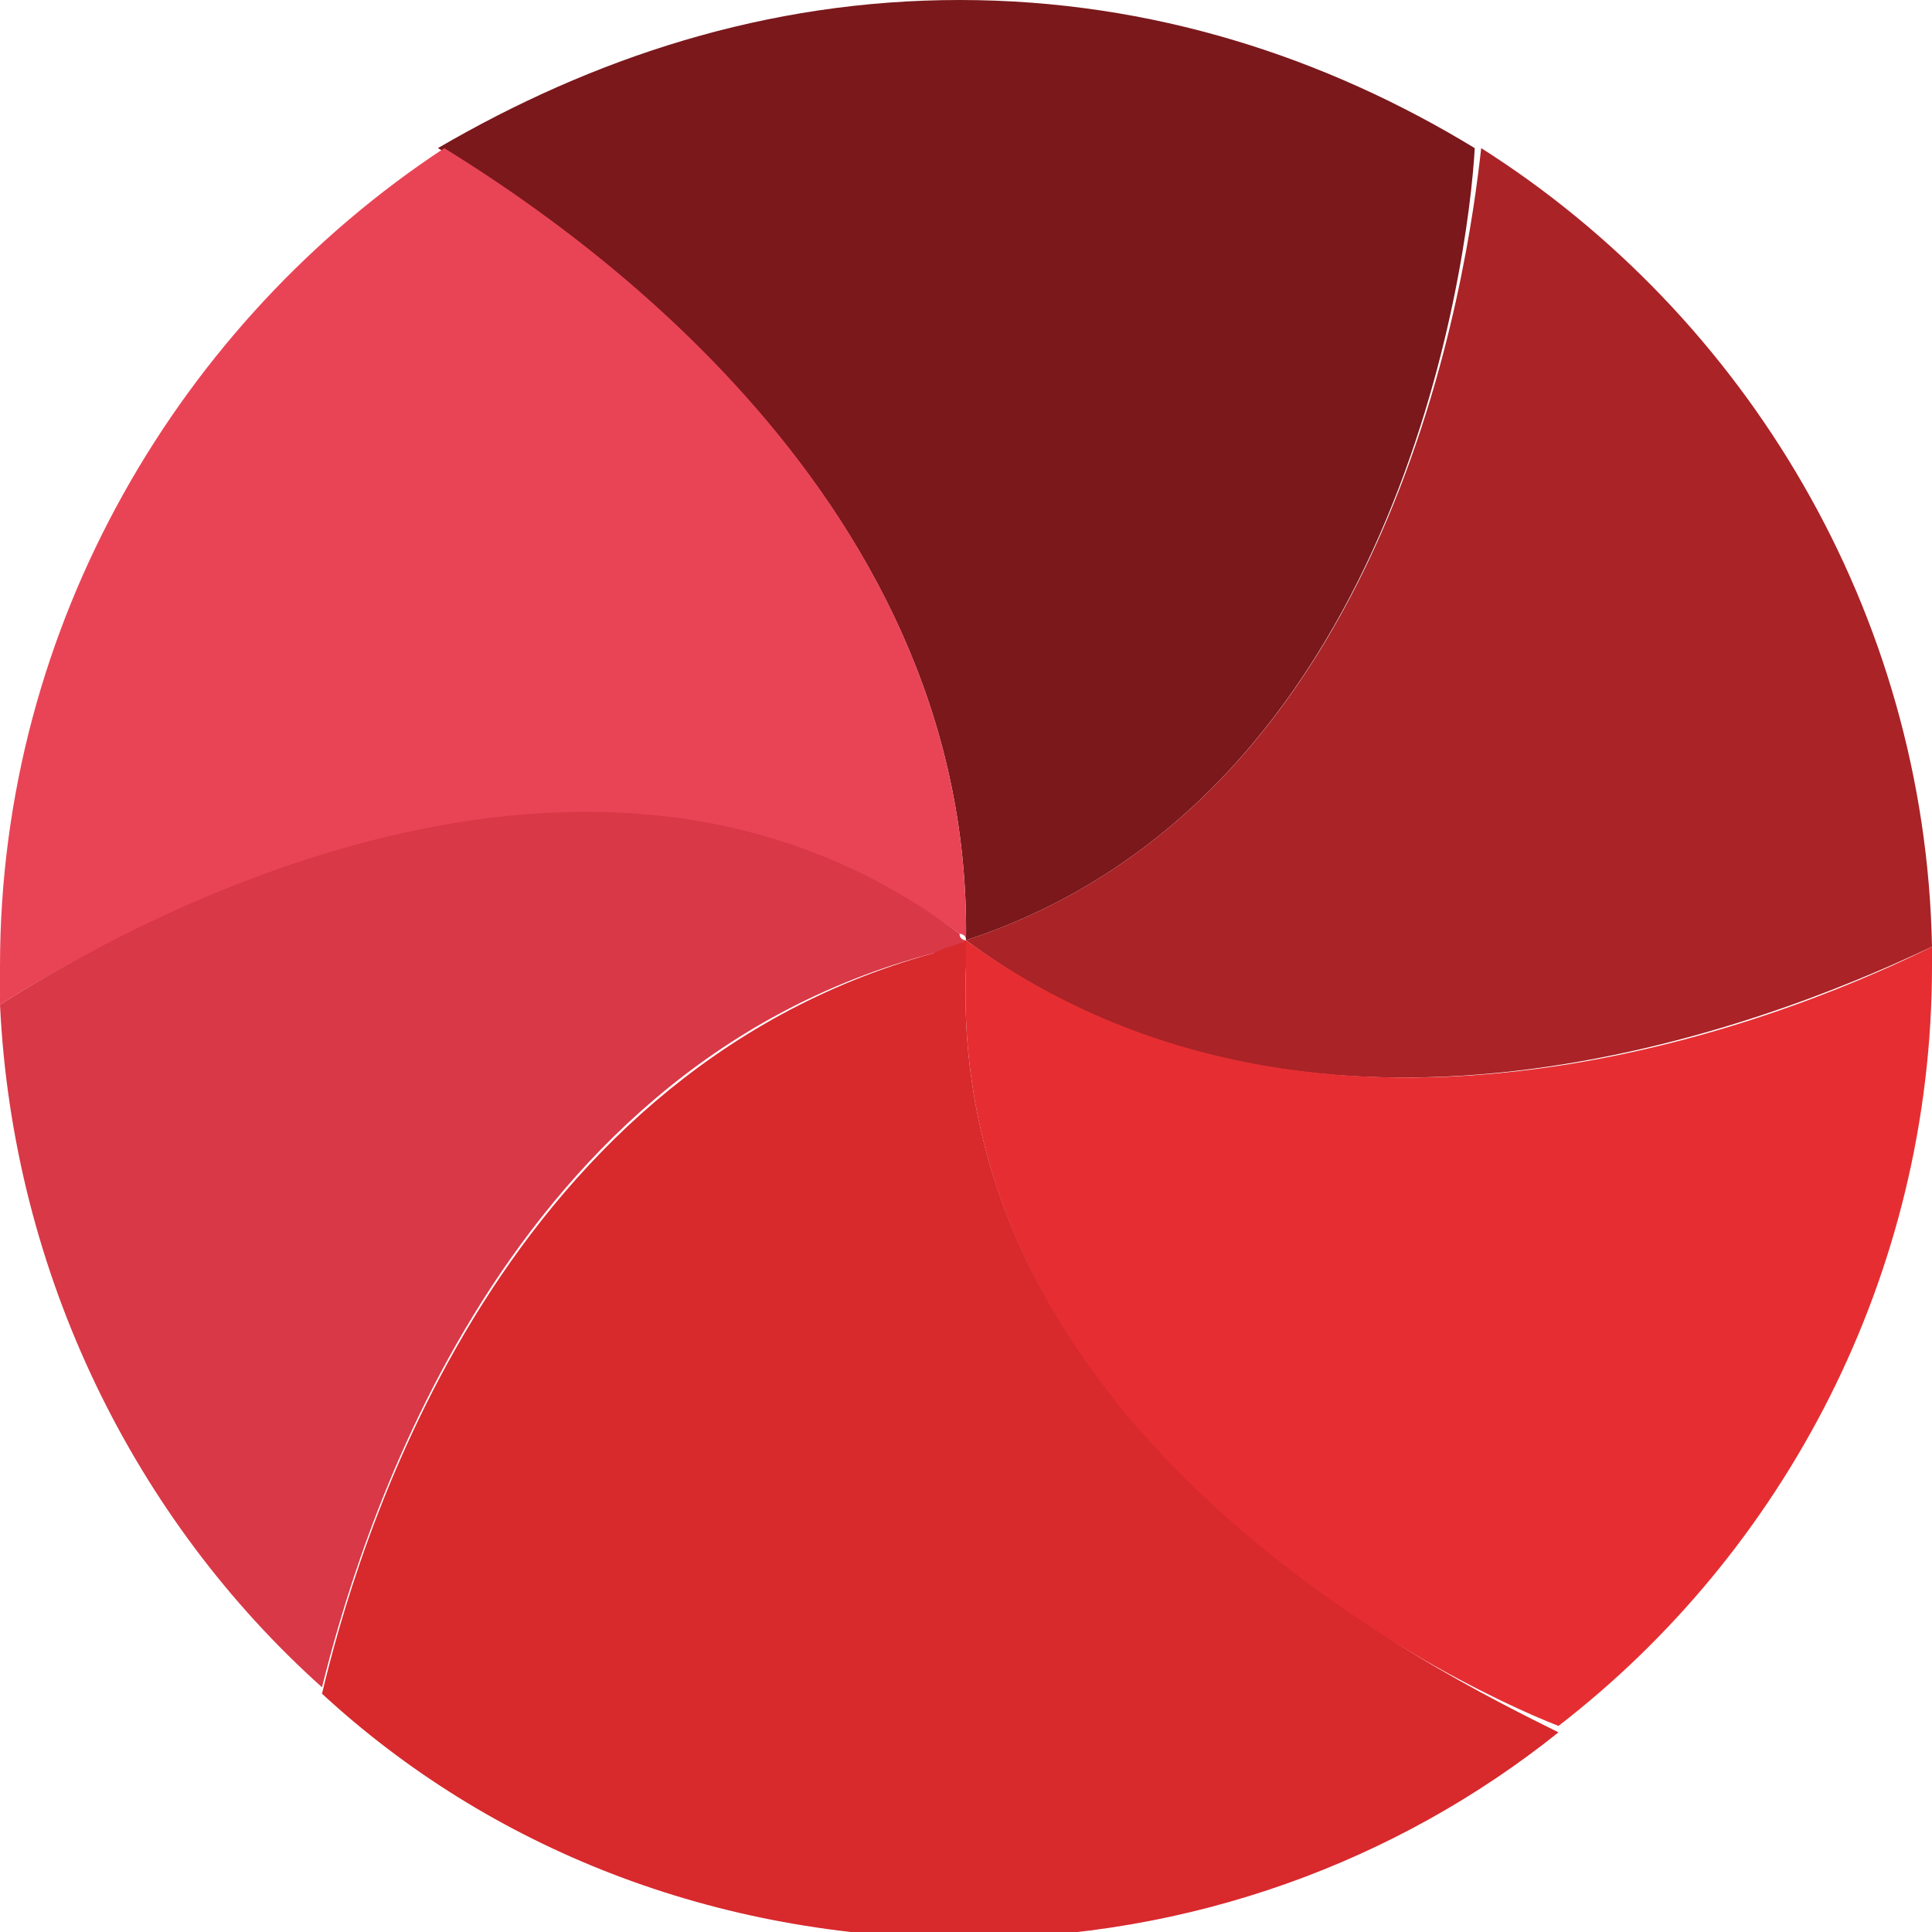
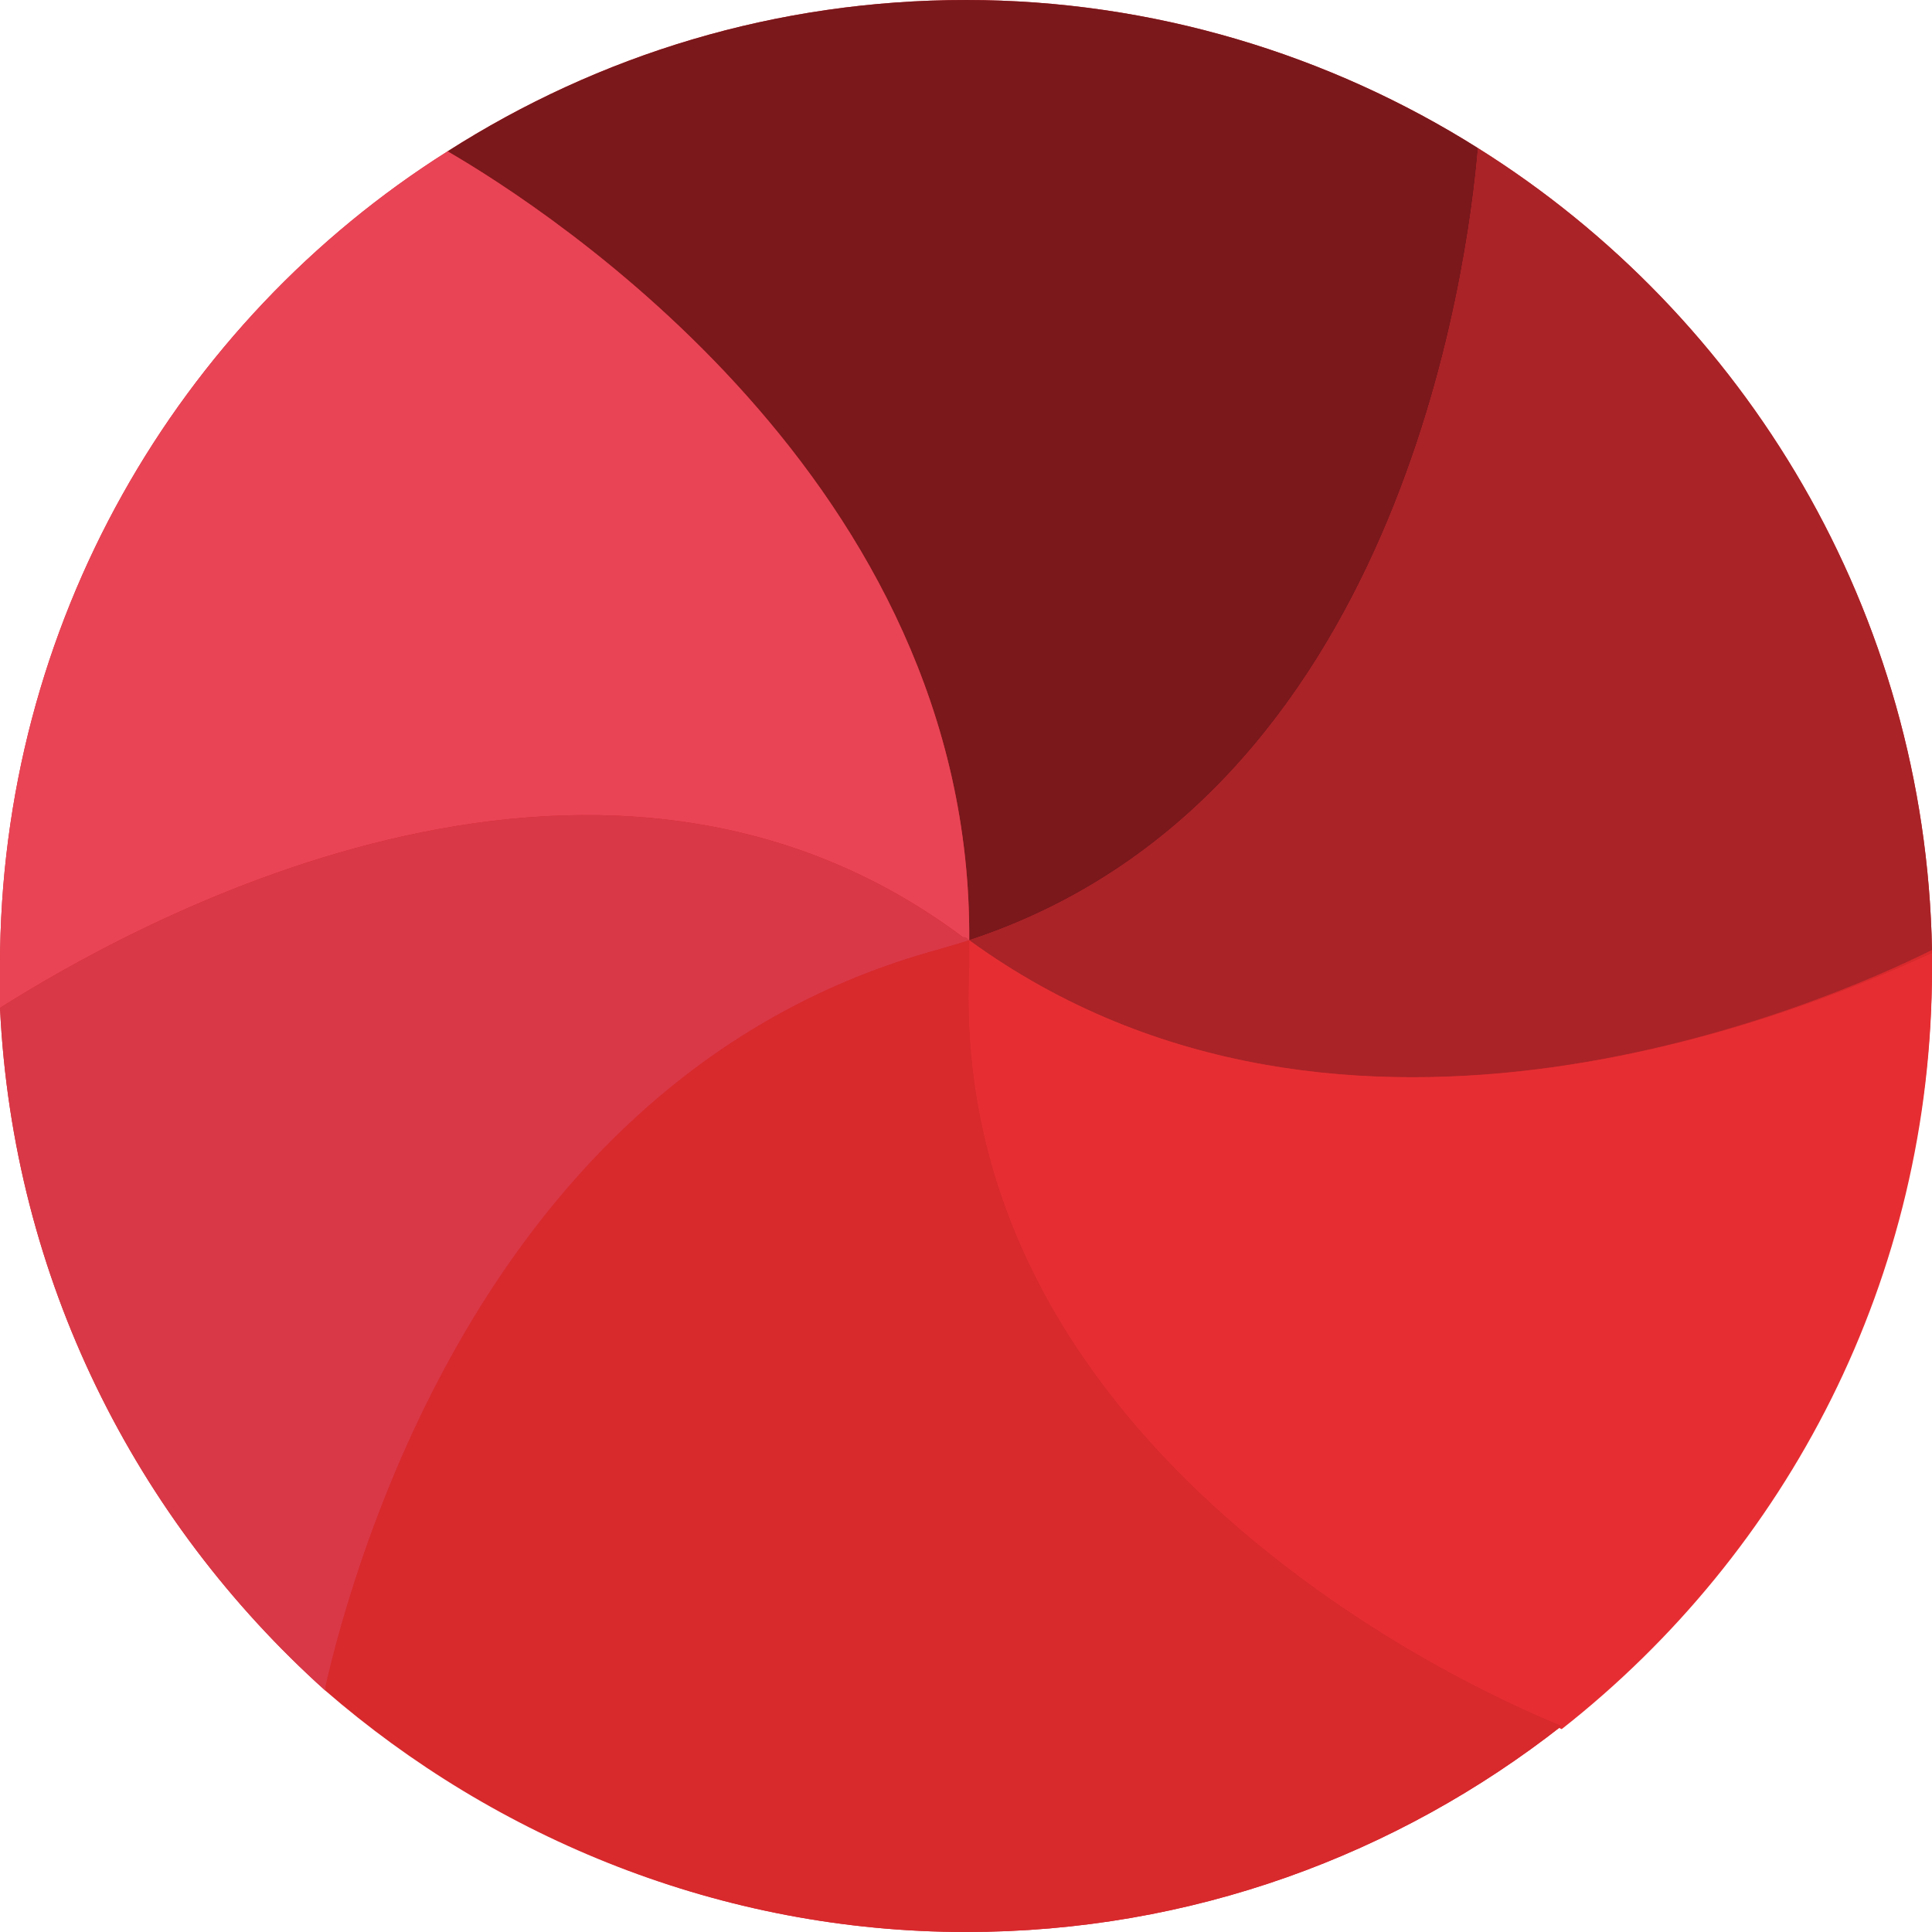
- <svg xmlns="http://www.w3.org/2000/svg" version="1.1" id="Capa_1" x="0px" y="0px" viewBox="0 0 30 30" style="enable-background:new 0 0 30 30;" xml:space="preserve">
+ <svg xmlns="http://www.w3.org/2000/svg" version="1.1" x="0px" y="0px" viewBox="0 0 60 60" style="enable-background:new 0 0 60 60;" xml:space="preserve">
  <style type="text/css">
- 	.st0{fill:#7A181C;}
- 	.st1{fill:#E94456;}
- 	.st2{fill:#A92327;}
- 	.st3{fill:#D93847;}
- 	.st4{fill:#E62E32;}
- 	.st5{fill:#D8292D;}
+ 	.st0{fill:#D8292D;}
+ 	.st1{fill:#7A181C;}
+ 	.st2{fill:#E94456;}
+ 	.st3{fill:#A92327;}
+ 	.st4{fill:#D93847;}
+ 	.st5{fill:#E62E32;}
</style>
-   <g>
-     <path class="st0" d="M15,14.6C15,14.6,15,14.6,15,14.6c6.7-2.2,7.8-10.5,7.9-12.3c-2.3-1.4-5-2.3-8-2.3c-3,0-5.7,0.9-8.1,2.3   C8.5,3.3,15.1,7.5,15,14.6z" />
-     <path class="st1" d="M14.9,14.5c0,0,0.1,0,0.1,0.1C15.1,7.5,8.5,3.3,6.9,2.3C2.8,5,0,9.7,0,15c0,0.2,0,0.4,0,0.6   C1.9,14.4,9.2,10.3,14.9,14.5z" />
-     <path class="st2" d="M15,14.6c5.8,4.3,13.3,0.9,15,0.1c-0.1-5.2-2.9-9.8-7-12.4C22.8,4.1,21.7,12.4,15,14.6z" />
-     <path class="st3" d="M14.5,14.8c0.2,0,0.3-0.1,0.5-0.2c0,0,0,0,0,0c0,0-0.1,0-0.1-0.1c-5.7-4.3-13-0.1-14.9,1.1   c0.2,4.2,2.1,8,5,10.6C5.5,24.2,7.6,16.6,14.5,14.8z" />
-     <path class="st4" d="M15,14.6C15,14.6,15,14.6,15,14.6c0,0.1,0,0.3,0,0.4c-0.3,7.3,7.4,11.1,9.2,11.8c3.5-2.7,5.8-7,5.8-11.8   c0-0.1,0-0.2,0-0.3C28.4,15.5,20.9,18.9,15,14.6z" />
-     <path class="st5" d="M15,15c0-0.1,0-0.3,0-0.4c-0.2,0.1-0.3,0.1-0.5,0.2c-6.9,1.9-9,9.4-9.5,11.5c2.6,2.4,6.1,3.8,10,3.8   c3.5,0,6.7-1.2,9.2-3.2C22.4,26,14.7,22.3,15,15z" />
+   <g id="Capa_2">
+     <path class="st0" d="M60,29.5C59.8,19,54.2,9.8,45.9,4.6C41.3,1.7,35.8,0,30,0c-5.9,0-11.4,1.7-16.1,4.7C5.5,10,0,19.4,0,30   c0,0.4,0,0.9,0,1.3c0.4,8.4,4.2,15.9,10.1,21.2C15.4,57.1,22.4,60,30,60c7,0,13.4-2.4,18.5-6.4c7-5.5,11.5-14,11.5-23.6   C60,29.8,60,29.6,60,29.5z M30.1,29.2C30.1,29.2,30.1,29.2,30.1,29.2C30.1,29.2,30.1,29.2,30.1,29.2C30.1,29.2,30.1,29.2,30.1,29.2   z" />
+   </g>
+   <g id="Capa_1">
+     <g>
+       <path class="st1" d="M30.1,29.2C30.1,29.2,30.1,29.2,30.1,29.2c13.4-4.4,15.5-21,15.8-24.6C41.3,1.7,35.8,0,30,0    c-5.9,0-11.4,1.7-16.1,4.7C17,6.5,30.2,15,30.1,29.2z" />
+       <path class="st2" d="M29.9,29.1c0.1,0.1,0.1,0.1,0.2,0.1C30.2,15,17,6.5,13.9,4.7C5.5,10,0,19.4,0,30c0,0.4,0,0.9,0,1.3    C3.8,28.9,18.4,20.5,29.9,29.1z" />
+       <path class="st3" d="M30.1,29.2c11.7,8.5,26.7,1.9,29.9,0.3C59.8,19,54.2,9.8,45.9,4.6C45.6,8.2,43.5,24.8,30.1,29.2z" />
+       <path class="st4" d="M29.1,29.5c0.3-0.1,0.7-0.2,1-0.3c0,0,0,0,0,0c-0.1-0.1-0.1-0.1-0.2-0.1C18.4,20.5,3.8,28.9,0,31.3    c0.4,8.4,4.2,15.9,10.1,21.2C11,48.4,15.2,33.3,29.1,29.5z" />
+       <path class="st5" d="M30.1,29.2C30.1,29.2,30.1,29.2,30.1,29.2c0,0.3,0,0.5,0,0.8c-0.7,14.7,14.8,22.1,18.4,23.7    c7-5.5,11.5-14,11.5-23.6c0-0.2,0-0.4,0-0.5C56.7,31.1,41.8,37.7,30.1,29.2z" />
+       <path class="st0" d="M30.1,30c0-0.3,0-0.5,0-0.8c-0.3,0.1-0.6,0.2-1,0.3c-13.8,3.8-18.1,18.9-19,22.9C15.4,57.1,22.4,60,30,60    c7,0,13.4-2.4,18.5-6.4C44.8,52.1,29.4,44.7,30.1,30z" />
+     </g>
  </g>
</svg>
